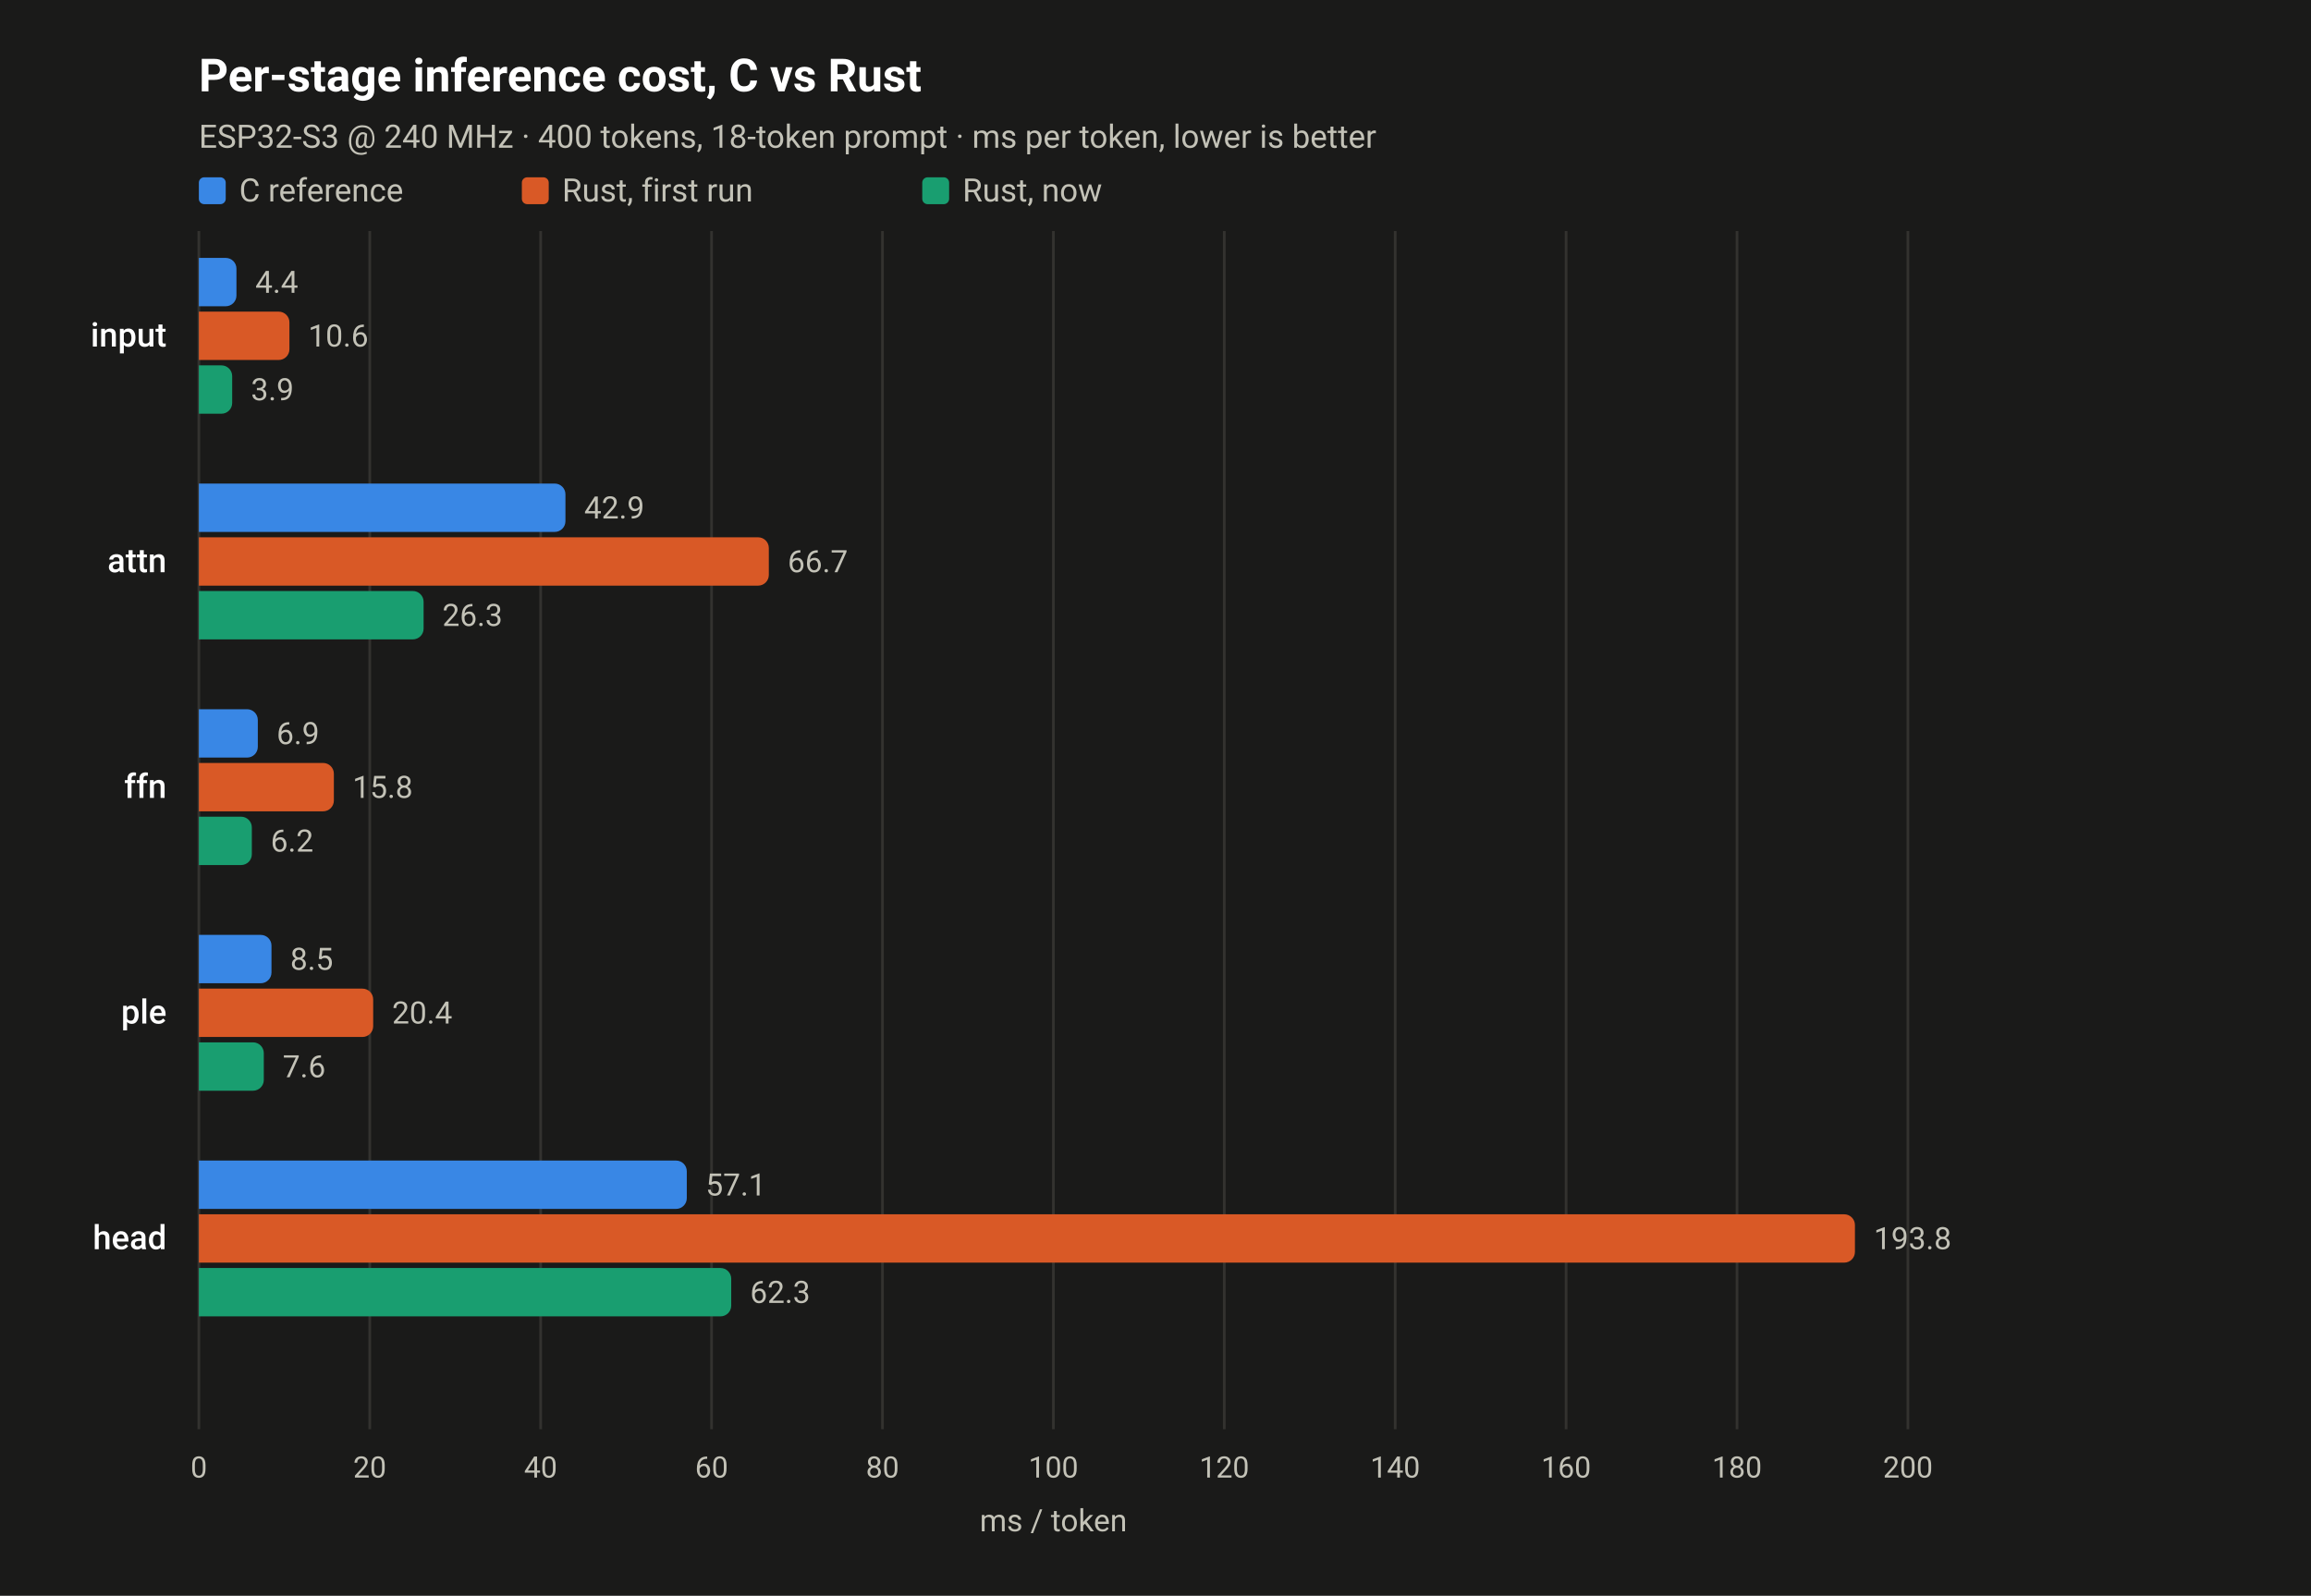
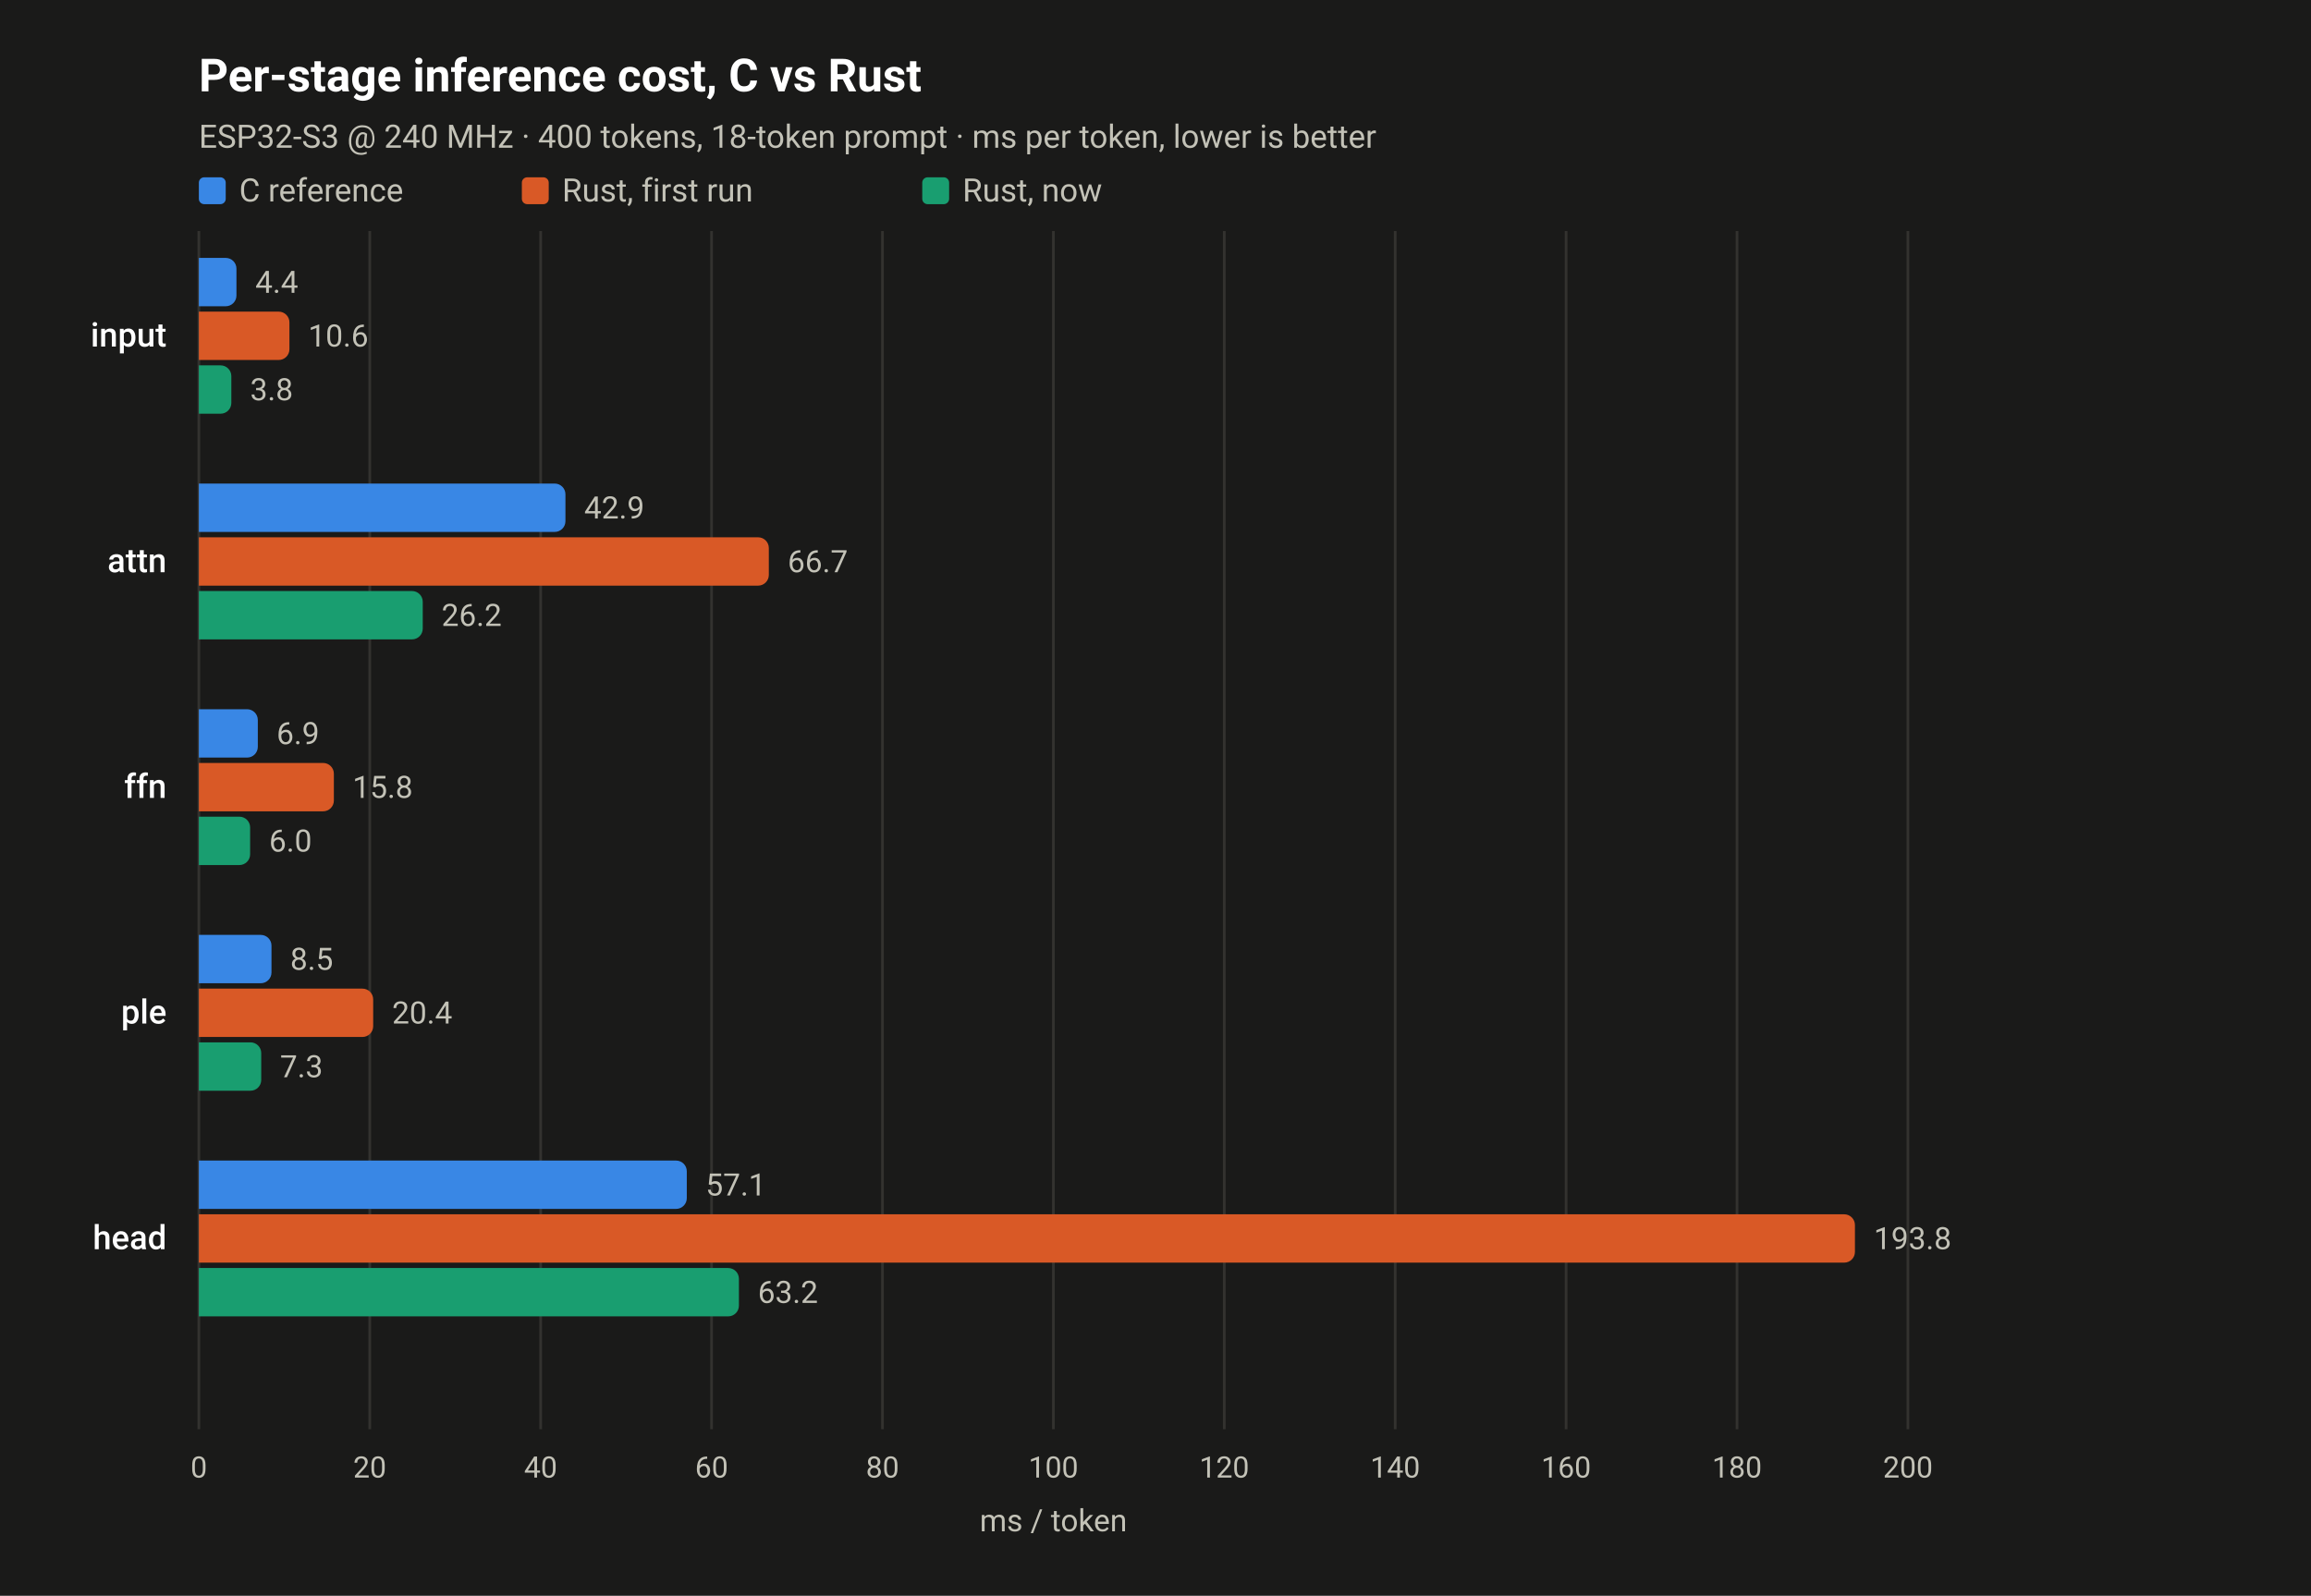
<svg xmlns="http://www.w3.org/2000/svg" width="860" height="594" viewBox="0 0 860 594" font-family="ui-sans-serif,-apple-system,Segoe UI,Roboto,sans-serif">
  <defs>
    <pattern id="prov" width="6" height="6" patternUnits="userSpaceOnUse" patternTransform="rotate(45)">
      <rect width="6" height="6" fill="none" />
      <line x1="0" y1="0" x2="0" y2="6" stroke="#1a1a19" stroke-width="2" opacity="0.55" />
    </pattern>
  </defs>
  <rect width="860" height="594" fill="#1a1a19" />
  <text x="74" y="34" font-size="17" font-weight="600" fill="#ffffff">Per-stage inference cost, C vs Rust</text>
  <text x="74" y="55" font-size="12" fill="#c3c2b7">ESP32-S3 @ 240 MHz · 400 tokens, 18-token prompt · ms per token, lower is better</text>
  <rect x="74" y="66" width="10" height="10" rx="2" fill="#3987e5" />
  <text x="89" y="75" font-size="12" fill="#c3c2b7">C reference</text>
  <rect x="194.2" y="66" width="10" height="10" rx="2" fill="#d95926" />
  <text x="209.2" y="75" font-size="12" fill="#c3c2b7">Rust, first run</text>
  <rect x="343.2" y="66" width="10" height="10" rx="2" fill="#199e70" />
  <text x="358.2" y="75" font-size="12" fill="#c3c2b7">Rust, now</text>
  <line x1="74.0" y1="86" x2="74.0" y2="532" stroke="#33322f" stroke-width="1" />
  <text x="74.0" y="550" font-size="11" fill="#c3c2b7" text-anchor="middle">0</text>
  <line x1="137.6" y1="86" x2="137.6" y2="532" stroke="#33322f" stroke-width="1" />
  <text x="137.6" y="550" font-size="11" fill="#c3c2b7" text-anchor="middle">20</text>
  <line x1="201.2" y1="86" x2="201.2" y2="532" stroke="#33322f" stroke-width="1" />
  <text x="201.2" y="550" font-size="11" fill="#c3c2b7" text-anchor="middle">40</text>
  <line x1="264.8" y1="86" x2="264.8" y2="532" stroke="#33322f" stroke-width="1" />
  <text x="264.8" y="550" font-size="11" fill="#c3c2b7" text-anchor="middle">60</text>
  <line x1="328.4" y1="86" x2="328.4" y2="532" stroke="#33322f" stroke-width="1" />
  <text x="328.4" y="550" font-size="11" fill="#c3c2b7" text-anchor="middle">80</text>
  <line x1="392.0" y1="86" x2="392.0" y2="532" stroke="#33322f" stroke-width="1" />
  <text x="392.0" y="550" font-size="11" fill="#c3c2b7" text-anchor="middle">100</text>
  <line x1="455.6" y1="86" x2="455.6" y2="532" stroke="#33322f" stroke-width="1" />
  <text x="455.6" y="550" font-size="11" fill="#c3c2b7" text-anchor="middle">120</text>
  <line x1="519.2" y1="86" x2="519.2" y2="532" stroke="#33322f" stroke-width="1" />
  <text x="519.2" y="550" font-size="11" fill="#c3c2b7" text-anchor="middle">140</text>
  <line x1="582.8" y1="86" x2="582.8" y2="532" stroke="#33322f" stroke-width="1" />
  <text x="582.8" y="550" font-size="11" fill="#c3c2b7" text-anchor="middle">160</text>
  <line x1="646.4" y1="86" x2="646.4" y2="532" stroke="#33322f" stroke-width="1" />
  <text x="646.4" y="550" font-size="11" fill="#c3c2b7" text-anchor="middle">180</text>
  <line x1="710.0" y1="86" x2="710.0" y2="532" stroke="#33322f" stroke-width="1" />
  <text x="710.0" y="550" font-size="11" fill="#c3c2b7" text-anchor="middle">200</text>
  <text x="392.0" y="570" font-size="11.5" fill="#c3c2b7" text-anchor="middle">ms / token</text>
  <text x="62" y="129.0" font-size="12.5" font-weight="500" fill="#ffffff" text-anchor="end">input</text>
  <path d="M74,96 H83.992 A4,4 0 0 1 87.992,100 V110 A4,4 0 0 1 83.992,114 H74 Z" fill="#3987e5" />
  <text x="95.0" y="109" font-size="11.5" fill="#c3c2b7">4.4</text>
  <path d="M74,116 H103.708 A4,4 0 0 1 107.708,120 V130 A4,4 0 0 1 103.708,134 H74 Z" fill="#d95926" />
  <text x="114.7" y="129" font-size="11.5" fill="#c3c2b7">10.6</text>
-   <path d="M74,136 H82.402 A4,4 0 0 1 86.402,140 V150 A4,4 0 0 1 82.402,154 H74 Z" fill="#199e70" />
-   <text x="93.4" y="149" font-size="11.5" fill="#c3c2b7">3.9</text>
+   <path d="M74,136 H82.084 A4,4 0 0 1 86.084,140 V150 A4,4 0 0 1 82.084,154 H74 Z" fill="#199e70" />
+   <text x="93.1" y="149" font-size="11.5" fill="#c3c2b7">3.8</text>
  <text x="62" y="213.0" font-size="12.5" font-weight="500" fill="#ffffff" text-anchor="end">attn</text>
  <path d="M74,180 H206.422 A4,4 0 0 1 210.422,184 V194 A4,4 0 0 1 206.422,198 H74 Z" fill="#3987e5" />
  <text x="217.4" y="193" font-size="11.5" fill="#c3c2b7">42.9</text>
  <path d="M74,200 H282.106 A4,4 0 0 1 286.106,204 V214 A4,4 0 0 1 282.106,218 H74 Z" fill="#d95926" />
  <text x="293.1" y="213" font-size="11.5" fill="#c3c2b7">66.7</text>
-   <path d="M74,220 H153.634 A4,4 0 0 1 157.634,224 V234 A4,4 0 0 1 153.634,238 H74 Z" fill="#199e70" />
-   <text x="164.6" y="233" font-size="11.5" fill="#c3c2b7">26.3</text>
+   <path d="M74,220 H153.316 A4,4 0 0 1 157.316,224 V234 A4,4 0 0 1 153.316,238 H74 Z" fill="#199e70" />
+   <text x="164.3" y="233" font-size="11.5" fill="#c3c2b7">26.2</text>
  <text x="62" y="297.0" font-size="12.5" font-weight="500" fill="#ffffff" text-anchor="end">ffn</text>
  <path d="M74,264 H91.942 A4,4 0 0 1 95.942,268 V278 A4,4 0 0 1 91.942,282 H74 Z" fill="#3987e5" />
  <text x="102.9" y="277" font-size="11.5" fill="#c3c2b7">6.9</text>
  <path d="M74,284 H120.244 A4,4 0 0 1 124.244,288 V298 A4,4 0 0 1 120.244,302 H74 Z" fill="#d95926" />
  <text x="131.2" y="297" font-size="11.5" fill="#c3c2b7">15.8</text>
-   <path d="M74,304 H89.716 A4,4 0 0 1 93.716,308 V318 A4,4 0 0 1 89.716,322 H74 Z" fill="#199e70" />
-   <text x="100.7" y="317" font-size="11.5" fill="#c3c2b7">6.2</text>
+   <path d="M74,304 H89.08 A4,4 0 0 1 93.08,308 V318 A4,4 0 0 1 89.08,322 H74 Z" fill="#199e70" />
+   <text x="100.1" y="317" font-size="11.5" fill="#c3c2b7">6.0</text>
  <text x="62" y="381.0" font-size="12.5" font-weight="500" fill="#ffffff" text-anchor="end">ple</text>
  <path d="M74,348 H97.03 A4,4 0 0 1 101.03,352 V362 A4,4 0 0 1 97.03,366 H74 Z" fill="#3987e5" />
  <text x="108.0" y="361" font-size="11.5" fill="#c3c2b7">8.5</text>
  <path d="M74,368 H134.872 A4,4 0 0 1 138.872,372 V382 A4,4 0 0 1 134.872,386 H74 Z" fill="#d95926" />
  <text x="145.9" y="381" font-size="11.5" fill="#c3c2b7">20.4</text>
-   <path d="M74,388 H94.168 A4,4 0 0 1 98.168,392 V402 A4,4 0 0 1 94.168,406 H74 Z" fill="#199e70" />
-   <text x="105.2" y="401" font-size="11.5" fill="#c3c2b7">7.6</text>
+   <path d="M74,388 H93.214 A4,4 0 0 1 97.214,392 V402 A4,4 0 0 1 93.214,406 H74 Z" fill="#199e70" />
+   <text x="104.2" y="401" font-size="11.5" fill="#c3c2b7">7.3</text>
  <text x="62" y="465.0" font-size="12.5" font-weight="500" fill="#ffffff" text-anchor="end">head</text>
  <path d="M74,432 H251.578 A4,4 0 0 1 255.578,436 V446 A4,4 0 0 1 251.578,450 H74 Z" fill="#3987e5" />
  <text x="262.6" y="445" font-size="11.5" fill="#c3c2b7">57.1</text>
  <path d="M74,452 H686.284 A4,4 0 0 1 690.284,456 V466 A4,4 0 0 1 686.284,470 H74 Z" fill="#d95926" />
  <text x="697.3" y="465" font-size="11.5" fill="#c3c2b7">193.8</text>
-   <path d="M74,472 H268.114 A4,4 0 0 1 272.114,476 V486 A4,4 0 0 1 268.114,490 H74 Z" fill="#199e70" />
-   <text x="279.1" y="485" font-size="11.5" fill="#c3c2b7">62.3</text>
+   <path d="M74,472 H270.976 A4,4 0 0 1 274.976,476 V486 A4,4 0 0 1 270.976,490 H74 Z" fill="#199e70" />
+   <text x="282.0" y="485" font-size="11.5" fill="#c3c2b7">63.2</text>
</svg>
